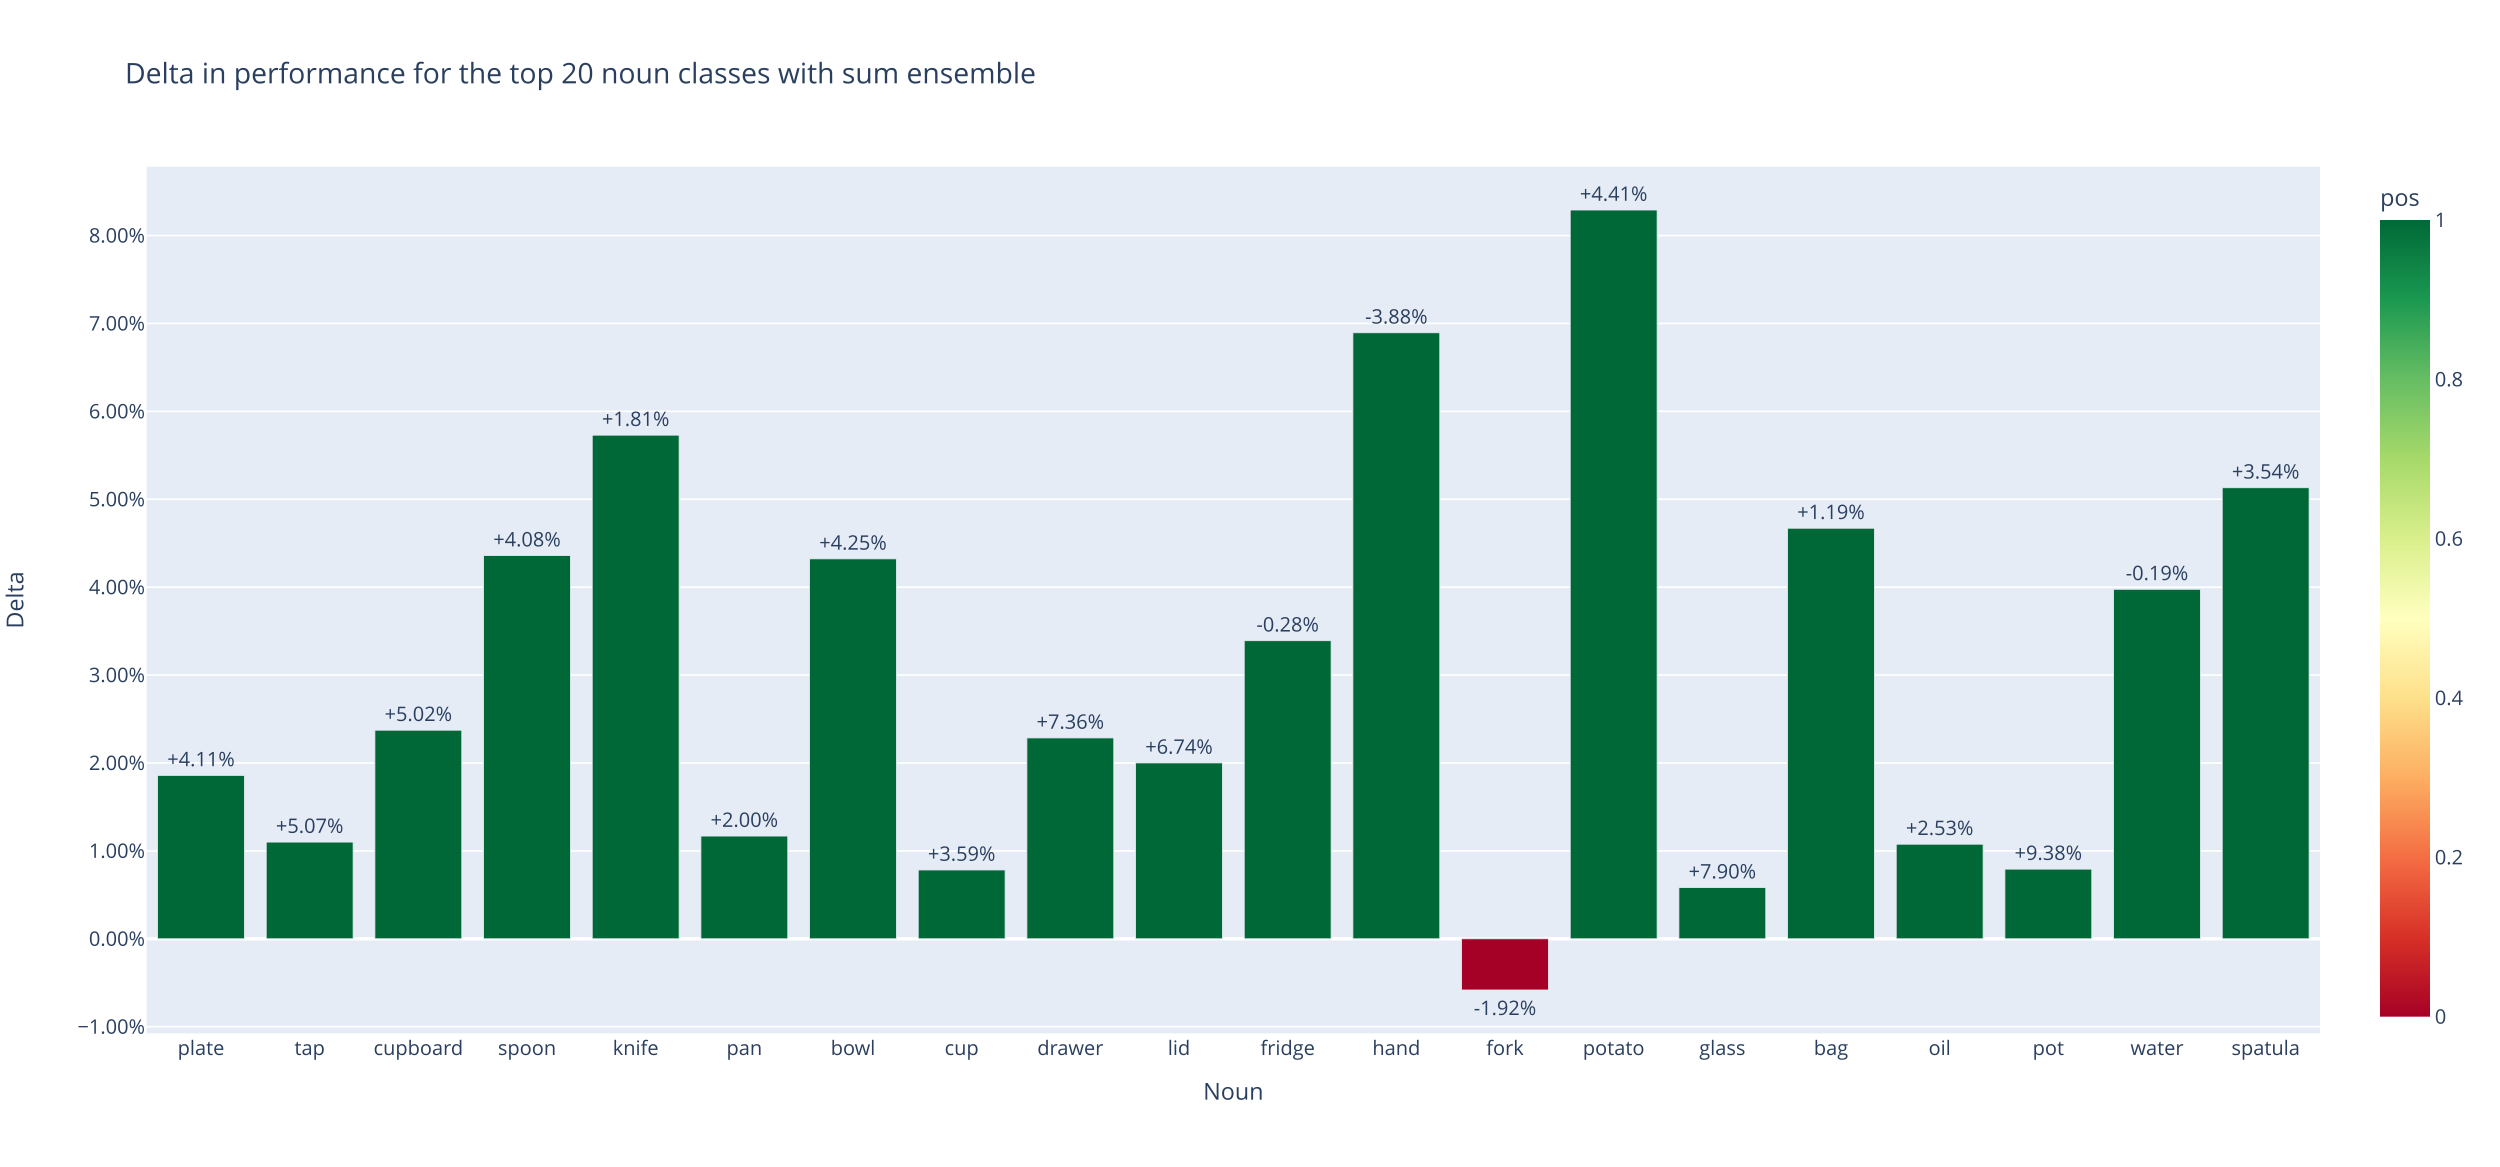
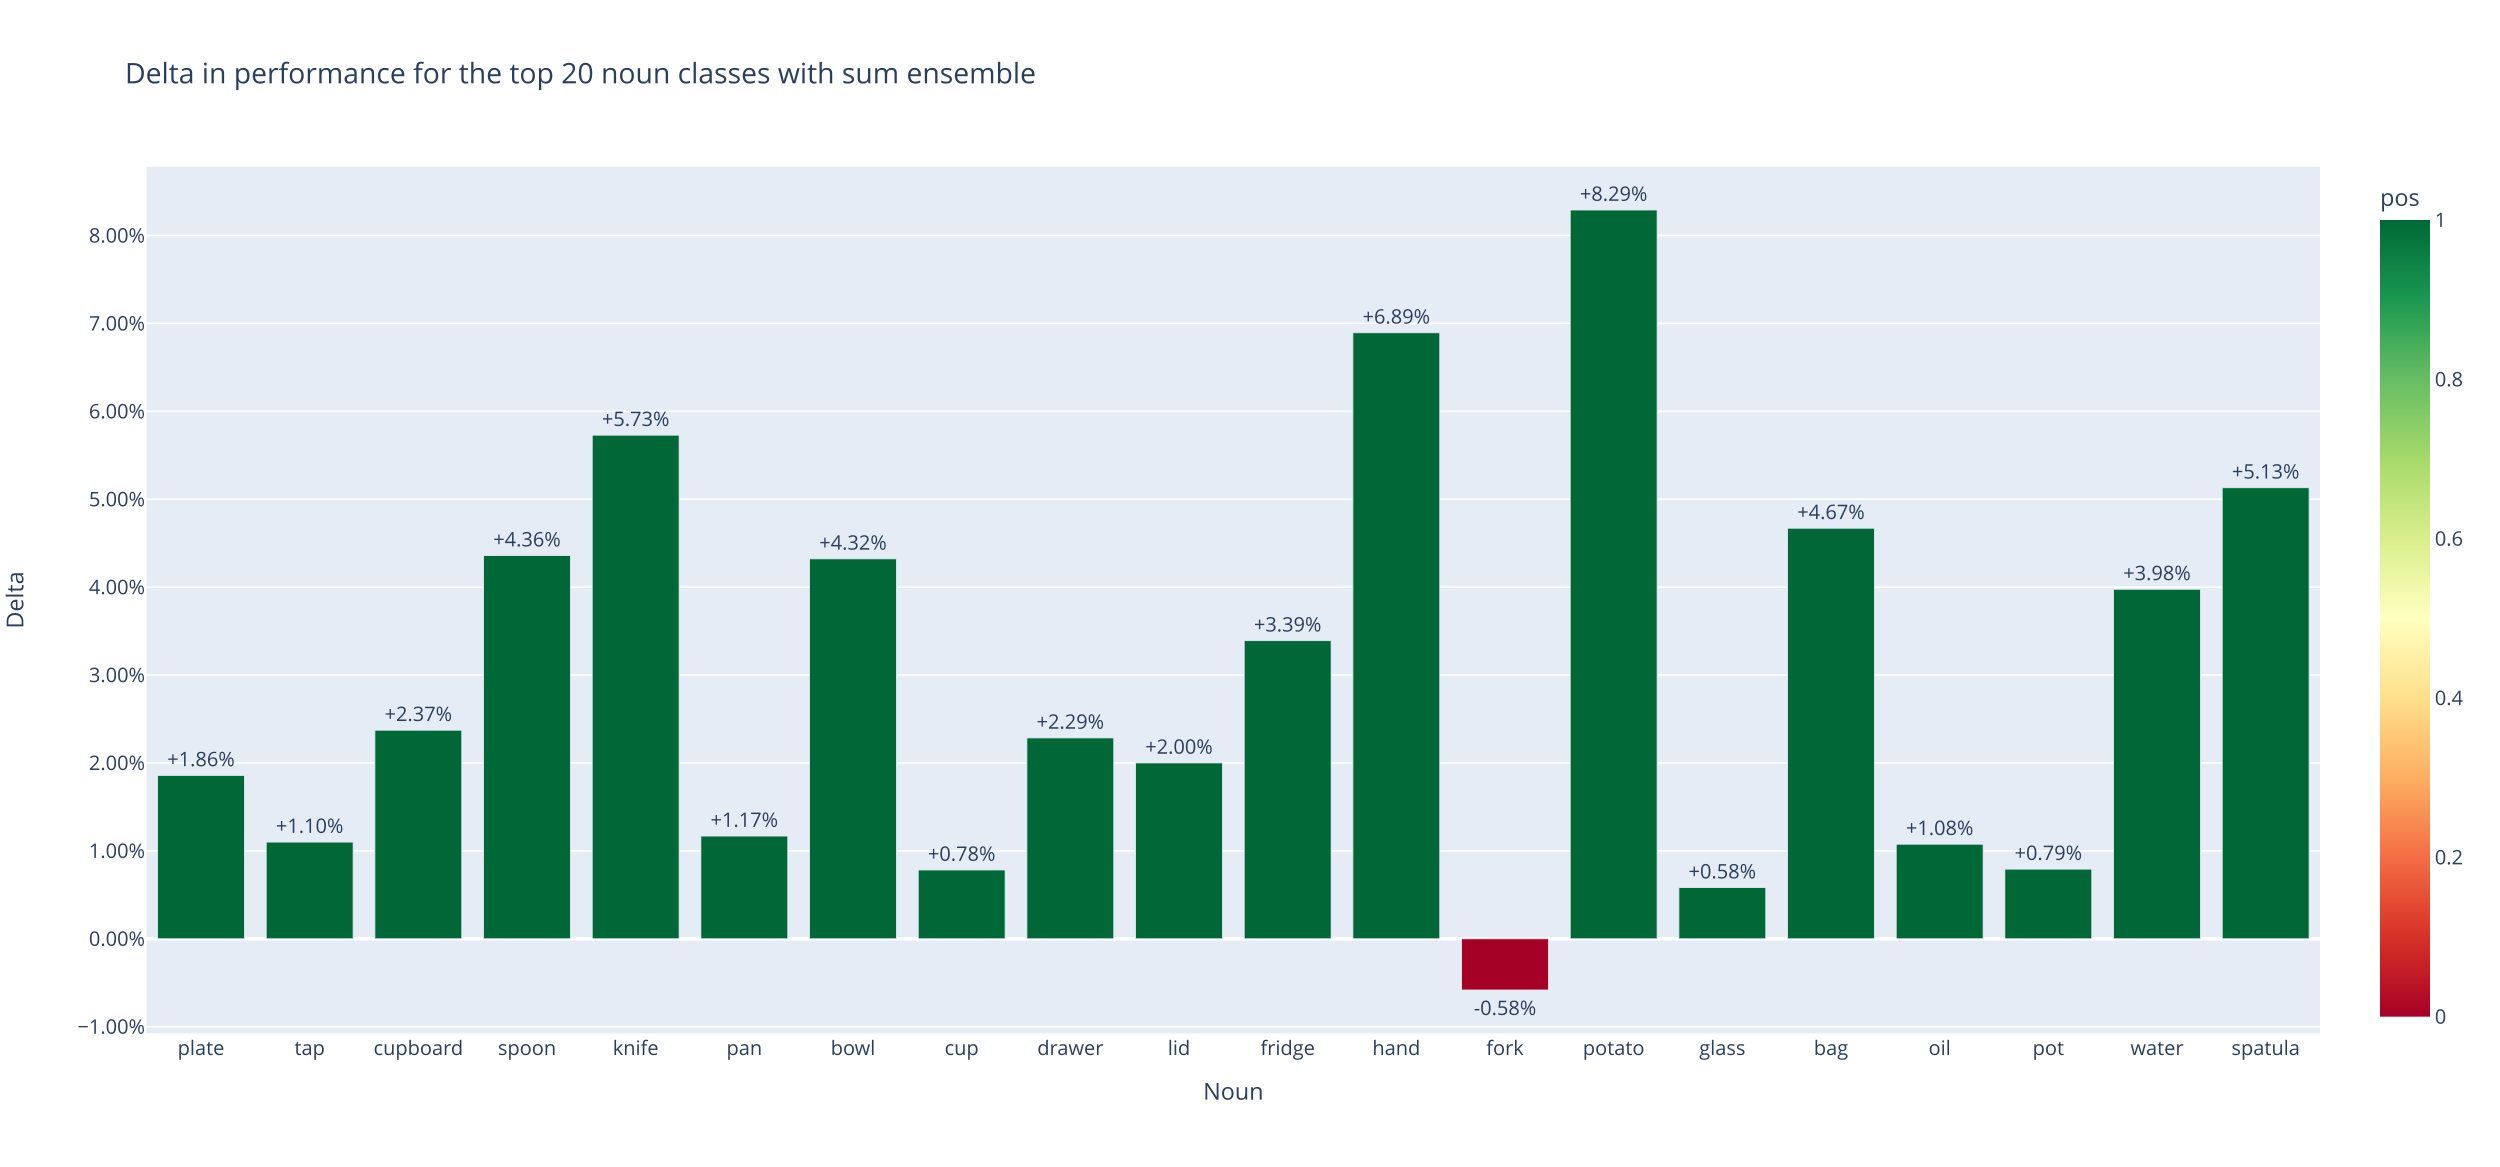
<svg xmlns="http://www.w3.org/2000/svg" class="main-svg" width="1500" height="700" style="" viewBox="0 0 1500 700">
  <rect x="0" y="0" width="1500" height="700" style="fill: rgb(255, 255, 255); fill-opacity: 1;" />
-   <defs id="defs-48d6d2">
+   <defs id="defs-fd57c2">
    <g class="clips">
-       <clipPath id="clip48d6d2xyplot" class="plotclip">
+       <clipPath id="clipfd57c2xyplot" class="plotclip">
        <rect width="1304" height="520" />
      </clipPath>
-       <clipPath class="axesclip" id="clip48d6d2x">
+       <clipPath class="axesclip" id="clipfd57c2x">
        <rect x="88" y="0" width="1304" height="700" />
      </clipPath>
-       <clipPath class="axesclip" id="clip48d6d2y">
+       <clipPath class="axesclip" id="clipfd57c2y">
        <rect x="0" y="100" width="1500" height="520" />
      </clipPath>
-       <clipPath class="axesclip" id="clip48d6d2xy">
+       <clipPath class="axesclip" id="clipfd57c2xy">
        <rect x="88" y="100" width="1304" height="520" />
      </clipPath>
    </g>
    <g class="gradients">
-       <linearGradient x1="0" x2="0" y1="1" y2="0" id="g48d6d2-cbcoloraxis">
+       <linearGradient x1="0" x2="0" y1="1" y2="0" id="gfd57c2-cbcoloraxis">
        <stop offset="0%" stop-color="rgb(165, 0, 38)" stop-opacity="1" />
        <stop offset="10%" stop-color="rgb(215, 48, 39)" stop-opacity="1" />
        <stop offset="20%" stop-color="rgb(244, 109, 67)" stop-opacity="1" />
        <stop offset="30%" stop-color="rgb(253, 174, 97)" stop-opacity="1" />
        <stop offset="40%" stop-color="rgb(254, 224, 139)" stop-opacity="1" />
        <stop offset="50%" stop-color="rgb(255, 255, 191)" stop-opacity="1" />
        <stop offset="60%" stop-color="rgb(217, 239, 139)" stop-opacity="1" />
        <stop offset="70%" stop-color="rgb(166, 217, 106)" stop-opacity="1" />
        <stop offset="80%" stop-color="rgb(102, 189, 99)" stop-opacity="1" />
        <stop offset="90%" stop-color="rgb(26, 152, 80)" stop-opacity="1" />
        <stop offset="100%" stop-color="rgb(0, 104, 55)" stop-opacity="1" />
      </linearGradient>
    </g>
    <g class="patterns" />
  </defs>
  <g class="bglayer">
    <rect class="bg" x="88" y="100" width="1304" height="520" style="fill: rgb(229, 236, 246); fill-opacity: 1; stroke-width: 0;" />
  </g>
  <g class="layer-below">
    <g class="imagelayer" />
    <g class="shapelayer" />
  </g>
  <g class="cartesianlayer">
    <g class="subplot xy">
      <g class="layer-subplot">
        <g class="shapelayer" />
        <g class="imagelayer" />
      </g>
      <g class="minor-gridlayer">
        <g class="x" />
        <g class="y" />
      </g>
      <g class="gridlayer">
        <g class="x" />
        <g class="y">
          <path class="ygrid crisp" transform="translate(0,616.02)" d="M88,0h1304" style="stroke: rgb(255, 255, 255); stroke-opacity: 1; stroke-width: 1px;" />
          <path class="ygrid crisp" transform="translate(0,510.53)" d="M88,0h1304" style="stroke: rgb(255, 255, 255); stroke-opacity: 1; stroke-width: 1px;" />
          <path class="ygrid crisp" transform="translate(0,457.79)" d="M88,0h1304" style="stroke: rgb(255, 255, 255); stroke-opacity: 1; stroke-width: 1px;" />
          <path class="ygrid crisp" transform="translate(0,405.04)" d="M88,0h1304" style="stroke: rgb(255, 255, 255); stroke-opacity: 1; stroke-width: 1px;" />
          <path class="ygrid crisp" transform="translate(0,352.3)" d="M88,0h1304" style="stroke: rgb(255, 255, 255); stroke-opacity: 1; stroke-width: 1px;" />
          <path class="ygrid crisp" transform="translate(0,299.55)" d="M88,0h1304" style="stroke: rgb(255, 255, 255); stroke-opacity: 1; stroke-width: 1px;" />
          <path class="ygrid crisp" transform="translate(0,246.81)" d="M88,0h1304" style="stroke: rgb(255, 255, 255); stroke-opacity: 1; stroke-width: 1px;" />
          <path class="ygrid crisp" transform="translate(0,194.06)" d="M88,0h1304" style="stroke: rgb(255, 255, 255); stroke-opacity: 1; stroke-width: 1px;" />
          <path class="ygrid crisp" transform="translate(0,141.32)" d="M88,0h1304" style="stroke: rgb(255, 255, 255); stroke-opacity: 1; stroke-width: 1px;" />
        </g>
      </g>
      <g class="zerolinelayer">
        <path class="yzl zl crisp" transform="translate(0,563.28)" d="M88,0h1304" style="stroke: rgb(255, 255, 255); stroke-opacity: 1; stroke-width: 2px;" />
      </g>
      <path class="xlines-below" />
      <path class="ylines-below" />
      <g class="overlines-below" />
      <g class="xaxislayer-below" />
      <g class="yaxislayer-below" />
      <g class="overaxes-below" />
-       <g class="plot" transform="translate(88,100)" clip-path="url(#clip48d6d2xyplot)">
+       <g class="plot" transform="translate(88,100)" clip-path="url(#clipfd57c2xyplot)">
        <g class="barlayer mlayer">
          <g class="trace bars" style="opacity: 1;">
            <g class="points">
              <g class="point">
                <path d="M6.52,463.28V365.22H58.68V463.28Z" style="vector-effect: none; opacity: 1; stroke-width: 0.5px; fill: rgb(0, 104, 55); fill-opacity: 1; stroke: rgb(229, 236, 246); stroke-opacity: 1;" />
-                 <text class="bartext bartext-outside" text-anchor="middle" data-notex="1" x="0" y="0" style="font-family: 'Open Sans', verdana, arial, sans-serif; font-size: 12px; fill: rgb(42, 63, 95); fill-opacity: 1; white-space: pre;" transform="translate(32.6,359.72)">+4.11%</text>
+                 <text class="bartext bartext-outside" text-anchor="middle" data-notex="1" x="0" y="0" style="font-family: 'Open Sans', verdana, arial, sans-serif; font-size: 12px; fill: rgb(42, 63, 95); fill-opacity: 1; white-space: pre;" transform="translate(32.6,359.72)">+1.86%</text>
              </g>
              <g class="point">
                <path d="M71.72,463.28V405.24H123.88V463.28Z" style="vector-effect: none; opacity: 1; stroke-width: 0.5px; fill: rgb(0, 104, 55); fill-opacity: 1; stroke: rgb(229, 236, 246); stroke-opacity: 1;" />
-                 <text class="bartext bartext-outside" text-anchor="middle" data-notex="1" x="0" y="0" style="font-family: 'Open Sans', verdana, arial, sans-serif; font-size: 12px; fill: rgb(42, 63, 95); fill-opacity: 1; white-space: pre;" transform="translate(97.8,399.74)">+5.07%</text>
+                 <text class="bartext bartext-outside" text-anchor="middle" data-notex="1" x="0" y="0" style="font-family: 'Open Sans', verdana, arial, sans-serif; font-size: 12px; fill: rgb(42, 63, 95); fill-opacity: 1; white-space: pre;" transform="translate(97.8,399.74)">+1.10%</text>
              </g>
              <g class="point">
                <path d="M136.92,463.28V338.1H189.08V463.28Z" style="vector-effect: none; opacity: 1; stroke-width: 0.5px; fill: rgb(0, 104, 55); fill-opacity: 1; stroke: rgb(229, 236, 246); stroke-opacity: 1;" />
-                 <text class="bartext bartext-outside" text-anchor="middle" data-notex="1" x="0" y="0" style="font-family: 'Open Sans', verdana, arial, sans-serif; font-size: 12px; fill: rgb(42, 63, 95); fill-opacity: 1; white-space: pre;" transform="translate(163,332.6)">+5.02%</text>
+                 <text class="bartext bartext-outside" text-anchor="middle" data-notex="1" x="0" y="0" style="font-family: 'Open Sans', verdana, arial, sans-serif; font-size: 12px; fill: rgb(42, 63, 95); fill-opacity: 1; white-space: pre;" transform="translate(163,332.6)">+2.37%</text>
              </g>
              <g class="point">
                <path d="M202.12,463.28V233.34H254.28V463.28Z" style="vector-effect: none; opacity: 1; stroke-width: 0.5px; fill: rgb(0, 104, 55); fill-opacity: 1; stroke: rgb(229, 236, 246); stroke-opacity: 1;" />
-                 <text class="bartext bartext-outside" text-anchor="middle" data-notex="1" x="0" y="0" style="font-family: 'Open Sans', verdana, arial, sans-serif; font-size: 12px; fill: rgb(42, 63, 95); fill-opacity: 1; white-space: pre;" transform="translate(228.2,227.84)">+4.08%</text>
+                 <text class="bartext bartext-outside" text-anchor="middle" data-notex="1" x="0" y="0" style="font-family: 'Open Sans', verdana, arial, sans-serif; font-size: 12px; fill: rgb(42, 63, 95); fill-opacity: 1; white-space: pre;" transform="translate(228.2,227.84)">+4.36%</text>
              </g>
              <g class="point">
                <path d="M267.32,463.28V161.08H319.48V463.28Z" style="vector-effect: none; opacity: 1; stroke-width: 0.5px; fill: rgb(0, 104, 55); fill-opacity: 1; stroke: rgb(229, 236, 246); stroke-opacity: 1;" />
-                 <text class="bartext bartext-outside" text-anchor="middle" data-notex="1" x="0" y="0" style="font-family: 'Open Sans', verdana, arial, sans-serif; font-size: 12px; fill: rgb(42, 63, 95); fill-opacity: 1; white-space: pre;" transform="translate(293.4,155.58)">+1.81%</text>
+                 <text class="bartext bartext-outside" text-anchor="middle" data-notex="1" x="0" y="0" style="font-family: 'Open Sans', verdana, arial, sans-serif; font-size: 12px; fill: rgb(42, 63, 95); fill-opacity: 1; white-space: pre;" transform="translate(293.4,155.58)">+5.73%</text>
              </g>
              <g class="point">
                <path d="M332.52,463.28V401.62H384.68V463.28Z" style="vector-effect: none; opacity: 1; stroke-width: 0.5px; fill: rgb(0, 104, 55); fill-opacity: 1; stroke: rgb(229, 236, 246); stroke-opacity: 1;" />
-                 <text class="bartext bartext-outside" text-anchor="middle" data-notex="1" x="0" y="0" style="font-family: 'Open Sans', verdana, arial, sans-serif; font-size: 12px; fill: rgb(42, 63, 95); fill-opacity: 1; white-space: pre;" transform="translate(358.6,396.12)">+2.00%</text>
+                 <text class="bartext bartext-outside" text-anchor="middle" data-notex="1" x="0" y="0" style="font-family: 'Open Sans', verdana, arial, sans-serif; font-size: 12px; fill: rgb(42, 63, 95); fill-opacity: 1; white-space: pre;" transform="translate(358.6,396.12)">+1.17%</text>
              </g>
              <g class="point">
                <path d="M397.72,463.28V235.3H449.88V463.28Z" style="vector-effect: none; opacity: 1; stroke-width: 0.5px; fill: rgb(0, 104, 55); fill-opacity: 1; stroke: rgb(229, 236, 246); stroke-opacity: 1;" />
-                 <text class="bartext bartext-outside" text-anchor="middle" data-notex="1" x="0" y="0" style="font-family: 'Open Sans', verdana, arial, sans-serif; font-size: 12px; fill: rgb(42, 63, 95); fill-opacity: 1; white-space: pre;" transform="translate(423.8,229.8)">+4.25%</text>
+                 <text class="bartext bartext-outside" text-anchor="middle" data-notex="1" x="0" y="0" style="font-family: 'Open Sans', verdana, arial, sans-serif; font-size: 12px; fill: rgb(42, 63, 95); fill-opacity: 1; white-space: pre;" transform="translate(423.8,229.8)">+4.32%</text>
              </g>
              <g class="point">
                <path d="M462.92,463.28V421.97H515.08V463.28Z" style="vector-effect: none; opacity: 1; stroke-width: 0.5px; fill: rgb(0, 104, 55); fill-opacity: 1; stroke: rgb(229, 236, 246); stroke-opacity: 1;" />
-                 <text class="bartext bartext-outside" text-anchor="middle" data-notex="1" x="0" y="0" style="font-family: 'Open Sans', verdana, arial, sans-serif; font-size: 12px; fill: rgb(42, 63, 95); fill-opacity: 1; white-space: pre;" transform="translate(489,416.47)">+3.59%</text>
+                 <text class="bartext bartext-outside" text-anchor="middle" data-notex="1" x="0" y="0" style="font-family: 'Open Sans', verdana, arial, sans-serif; font-size: 12px; fill: rgb(42, 63, 95); fill-opacity: 1; white-space: pre;" transform="translate(489,416.47)">+0.78%</text>
              </g>
              <g class="point">
                <path d="M528.12,463.28V342.74H580.28V463.28Z" style="vector-effect: none; opacity: 1; stroke-width: 0.5px; fill: rgb(0, 104, 55); fill-opacity: 1; stroke: rgb(229, 236, 246); stroke-opacity: 1;" />
-                 <text class="bartext bartext-outside" text-anchor="middle" data-notex="1" x="0" y="0" style="font-family: 'Open Sans', verdana, arial, sans-serif; font-size: 12px; fill: rgb(42, 63, 95); fill-opacity: 1; white-space: pre;" transform="translate(554.2,337.24)">+7.36%</text>
+                 <text class="bartext bartext-outside" text-anchor="middle" data-notex="1" x="0" y="0" style="font-family: 'Open Sans', verdana, arial, sans-serif; font-size: 12px; fill: rgb(42, 63, 95); fill-opacity: 1; white-space: pre;" transform="translate(554.2,337.24)">+2.29%</text>
              </g>
              <g class="point">
                <path d="M593.32,463.28V357.74H645.48V463.28Z" style="vector-effect: none; opacity: 1; stroke-width: 0.5px; fill: rgb(0, 104, 55); fill-opacity: 1; stroke: rgb(229, 236, 246); stroke-opacity: 1;" />
-                 <text class="bartext bartext-outside" text-anchor="middle" data-notex="1" x="0" y="0" style="font-family: 'Open Sans', verdana, arial, sans-serif; font-size: 12px; fill: rgb(42, 63, 95); fill-opacity: 1; white-space: pre;" transform="translate(619.4,352.24)">+6.74%</text>
+                 <text class="bartext bartext-outside" text-anchor="middle" data-notex="1" x="0" y="0" style="font-family: 'Open Sans', verdana, arial, sans-serif; font-size: 12px; fill: rgb(42, 63, 95); fill-opacity: 1; white-space: pre;" transform="translate(619.4,352.24)">+2.00%</text>
              </g>
              <g class="point">
                <path d="M658.52,463.28V284.4H710.68V463.28Z" style="vector-effect: none; opacity: 1; stroke-width: 0.5px; fill: rgb(0, 104, 55); fill-opacity: 1; stroke: rgb(229, 236, 246); stroke-opacity: 1;" />
-                 <text class="bartext bartext-outside" text-anchor="middle" data-notex="1" x="0" y="0" style="font-family: 'Open Sans', verdana, arial, sans-serif; font-size: 12px; fill: rgb(42, 63, 95); fill-opacity: 1; white-space: pre;" transform="translate(684.6,278.9)">-0.28%</text>
+                 <text class="bartext bartext-outside" text-anchor="middle" data-notex="1" x="0" y="0" style="font-family: 'Open Sans', verdana, arial, sans-serif; font-size: 12px; fill: rgb(42, 63, 95); fill-opacity: 1; white-space: pre;" transform="translate(684.6,278.9)">+3.39%</text>
              </g>
              <g class="point">
                <path d="M723.72,463.28V99.65H775.88V463.28Z" style="vector-effect: none; opacity: 1; stroke-width: 0.5px; fill: rgb(0, 104, 55); fill-opacity: 1; stroke: rgb(229, 236, 246); stroke-opacity: 1;" />
-                 <text class="bartext bartext-outside" text-anchor="middle" data-notex="1" x="0" y="0" style="font-family: 'Open Sans', verdana, arial, sans-serif; font-size: 12px; fill: rgb(42, 63, 95); fill-opacity: 1; white-space: pre;" transform="translate(749.8,94.15)">-3.88%</text>
+                 <text class="bartext bartext-outside" text-anchor="middle" data-notex="1" x="0" y="0" style="font-family: 'Open Sans', verdana, arial, sans-serif; font-size: 12px; fill: rgb(42, 63, 95); fill-opacity: 1; white-space: pre;" transform="translate(749.8,94.15)">+6.89%</text>
              </g>
              <g class="point">
                <path d="M788.92,463.28V494H841.08V463.28Z" style="vector-effect: none; opacity: 1; stroke-width: 0.5px; fill: rgb(165, 0, 38); fill-opacity: 1; stroke: rgb(229, 236, 246); stroke-opacity: 1;" />
-                 <text class="bartext bartext-outside" text-anchor="middle" data-notex="1" x="0" y="0" style="font-family: 'Open Sans', verdana, arial, sans-serif; font-size: 12px; fill: rgb(42, 63, 95); fill-opacity: 1; white-space: pre;" transform="translate(815,509)">-1.92%</text>
+                 <text class="bartext bartext-outside" text-anchor="middle" data-notex="1" x="0" y="0" style="font-family: 'Open Sans', verdana, arial, sans-serif; font-size: 12px; fill: rgb(42, 63, 95); fill-opacity: 1; white-space: pre;" transform="translate(815,509)">-0.58%</text>
              </g>
              <g class="point">
                <path d="M854.12,463.28V26H906.28V463.28Z" style="vector-effect: none; opacity: 1; stroke-width: 0.5px; fill: rgb(0, 104, 55); fill-opacity: 1; stroke: rgb(229, 236, 246); stroke-opacity: 1;" />
-                 <text class="bartext bartext-outside" text-anchor="middle" data-notex="1" x="0" y="0" style="font-family: 'Open Sans', verdana, arial, sans-serif; font-size: 12px; fill: rgb(42, 63, 95); fill-opacity: 1; white-space: pre;" transform="translate(880.2,20.5)">+4.41%</text>
+                 <text class="bartext bartext-outside" text-anchor="middle" data-notex="1" x="0" y="0" style="font-family: 'Open Sans', verdana, arial, sans-serif; font-size: 12px; fill: rgb(42, 63, 95); fill-opacity: 1; white-space: pre;" transform="translate(880.2,20.5)">+8.29%</text>
              </g>
              <g class="point">
                <path d="M919.32,463.28V432.55H971.48V463.28Z" style="vector-effect: none; opacity: 1; stroke-width: 0.5px; fill: rgb(0, 104, 55); fill-opacity: 1; stroke: rgb(229, 236, 246); stroke-opacity: 1;" />
-                 <text class="bartext bartext-outside" text-anchor="middle" data-notex="1" x="0" y="0" style="font-family: 'Open Sans', verdana, arial, sans-serif; font-size: 12px; fill: rgb(42, 63, 95); fill-opacity: 1; white-space: pre;" transform="translate(945.4,427.05)">+7.90%</text>
+                 <text class="bartext bartext-outside" text-anchor="middle" data-notex="1" x="0" y="0" style="font-family: 'Open Sans', verdana, arial, sans-serif; font-size: 12px; fill: rgb(42, 63, 95); fill-opacity: 1; white-space: pre;" transform="translate(945.4,427.05)">+0.58%</text>
              </g>
              <g class="point">
                <path d="M984.52,463.28V216.92H1036.68V463.28Z" style="vector-effect: none; opacity: 1; stroke-width: 0.5px; fill: rgb(0, 104, 55); fill-opacity: 1; stroke: rgb(229, 236, 246); stroke-opacity: 1;" />
-                 <text class="bartext bartext-outside" text-anchor="middle" data-notex="1" x="0" y="0" style="font-family: 'Open Sans', verdana, arial, sans-serif; font-size: 12px; fill: rgb(42, 63, 95); fill-opacity: 1; white-space: pre;" transform="translate(1010.6,211.42)">+1.19%</text>
+                 <text class="bartext bartext-outside" text-anchor="middle" data-notex="1" x="0" y="0" style="font-family: 'Open Sans', verdana, arial, sans-serif; font-size: 12px; fill: rgb(42, 63, 95); fill-opacity: 1; white-space: pre;" transform="translate(1010.6,211.42)">+4.67%</text>
              </g>
              <g class="point">
                <path d="M1049.72,463.28V406.5H1101.88V463.28Z" style="vector-effect: none; opacity: 1; stroke-width: 0.5px; fill: rgb(0, 104, 55); fill-opacity: 1; stroke: rgb(229, 236, 246); stroke-opacity: 1;" />
-                 <text class="bartext bartext-outside" text-anchor="middle" data-notex="1" x="0" y="0" style="font-family: 'Open Sans', verdana, arial, sans-serif; font-size: 12px; fill: rgb(42, 63, 95); fill-opacity: 1; white-space: pre;" transform="translate(1075.8,401)">+2.53%</text>
+                 <text class="bartext bartext-outside" text-anchor="middle" data-notex="1" x="0" y="0" style="font-family: 'Open Sans', verdana, arial, sans-serif; font-size: 12px; fill: rgb(42, 63, 95); fill-opacity: 1; white-space: pre;" transform="translate(1075.8,401)">+1.08%</text>
              </g>
              <g class="point">
                <path d="M1114.92,463.28V421.46H1167.08V463.28Z" style="vector-effect: none; opacity: 1; stroke-width: 0.5px; fill: rgb(0, 104, 55); fill-opacity: 1; stroke: rgb(229, 236, 246); stroke-opacity: 1;" />
-                 <text class="bartext bartext-outside" text-anchor="middle" data-notex="1" x="0" y="0" style="font-family: 'Open Sans', verdana, arial, sans-serif; font-size: 12px; fill: rgb(42, 63, 95); fill-opacity: 1; white-space: pre;" transform="translate(1141,415.96)">+9.38%</text>
+                 <text class="bartext bartext-outside" text-anchor="middle" data-notex="1" x="0" y="0" style="font-family: 'Open Sans', verdana, arial, sans-serif; font-size: 12px; fill: rgb(42, 63, 95); fill-opacity: 1; white-space: pre;" transform="translate(1141,415.96)">+0.79%</text>
              </g>
              <g class="point">
                <path d="M1180.12,463.28V253.56H1232.28V463.28Z" style="vector-effect: none; opacity: 1; stroke-width: 0.5px; fill: rgb(0, 104, 55); fill-opacity: 1; stroke: rgb(229, 236, 246); stroke-opacity: 1;" />
-                 <text class="bartext bartext-outside" text-anchor="middle" data-notex="1" x="0" y="0" style="font-family: 'Open Sans', verdana, arial, sans-serif; font-size: 12px; fill: rgb(42, 63, 95); fill-opacity: 1; white-space: pre;" transform="translate(1206.2,248.06)">-0.19%</text>
+                 <text class="bartext bartext-outside" text-anchor="middle" data-notex="1" x="0" y="0" style="font-family: 'Open Sans', verdana, arial, sans-serif; font-size: 12px; fill: rgb(42, 63, 95); fill-opacity: 1; white-space: pre;" transform="translate(1206.2,248.06)">+3.98%</text>
              </g>
              <g class="point">
                <path d="M1245.32,463.28V192.63H1297.48V463.28Z" style="vector-effect: none; opacity: 1; stroke-width: 0.5px; fill: rgb(0, 104, 55); fill-opacity: 1; stroke: rgb(229, 236, 246); stroke-opacity: 1;" />
-                 <text class="bartext bartext-outside" text-anchor="middle" data-notex="1" x="0" y="0" style="font-family: 'Open Sans', verdana, arial, sans-serif; font-size: 12px; fill: rgb(42, 63, 95); fill-opacity: 1; white-space: pre;" transform="translate(1271.4,187.13)">+3.54%</text>
+                 <text class="bartext bartext-outside" text-anchor="middle" data-notex="1" x="0" y="0" style="font-family: 'Open Sans', verdana, arial, sans-serif; font-size: 12px; fill: rgb(42, 63, 95); fill-opacity: 1; white-space: pre;" transform="translate(1271.4,187.13)">+5.13%</text>
              </g>
            </g>
          </g>
        </g>
      </g>
      <g class="overplot" />
      <path class="xlines-above crisp" d="M0,0" style="fill: none;" />
      <path class="ylines-above crisp" d="M0,0" style="fill: none;" />
      <g class="overlines-above" />
      <g class="xaxislayer-above">
        <g class="xtick">
          <text text-anchor="middle" x="0" y="633" transform="translate(120.6,0)" style="font-family: 'Open Sans', verdana, arial, sans-serif; font-size: 12px; fill: rgb(42, 63, 95); fill-opacity: 1; white-space: pre; opacity: 1;">plate</text>
        </g>
        <g class="xtick">
          <text text-anchor="middle" x="0" y="633" transform="translate(185.8,0)" style="font-family: 'Open Sans', verdana, arial, sans-serif; font-size: 12px; fill: rgb(42, 63, 95); fill-opacity: 1; white-space: pre; opacity: 1;">tap</text>
        </g>
        <g class="xtick">
          <text text-anchor="middle" x="0" y="633" transform="translate(251,0)" style="font-family: 'Open Sans', verdana, arial, sans-serif; font-size: 12px; fill: rgb(42, 63, 95); fill-opacity: 1; white-space: pre; opacity: 1;">cupboard</text>
        </g>
        <g class="xtick">
          <text text-anchor="middle" x="0" y="633" transform="translate(316.2,0)" style="font-family: 'Open Sans', verdana, arial, sans-serif; font-size: 12px; fill: rgb(42, 63, 95); fill-opacity: 1; white-space: pre; opacity: 1;">spoon</text>
        </g>
        <g class="xtick">
          <text text-anchor="middle" x="0" y="633" transform="translate(381.4,0)" style="font-family: 'Open Sans', verdana, arial, sans-serif; font-size: 12px; fill: rgb(42, 63, 95); fill-opacity: 1; white-space: pre; opacity: 1;">knife</text>
        </g>
        <g class="xtick">
          <text text-anchor="middle" x="0" y="633" transform="translate(446.6,0)" style="font-family: 'Open Sans', verdana, arial, sans-serif; font-size: 12px; fill: rgb(42, 63, 95); fill-opacity: 1; white-space: pre; opacity: 1;">pan</text>
        </g>
        <g class="xtick">
          <text text-anchor="middle" x="0" y="633" transform="translate(511.8,0)" style="font-family: 'Open Sans', verdana, arial, sans-serif; font-size: 12px; fill: rgb(42, 63, 95); fill-opacity: 1; white-space: pre; opacity: 1;">bowl</text>
        </g>
        <g class="xtick">
          <text text-anchor="middle" x="0" y="633" transform="translate(577,0)" style="font-family: 'Open Sans', verdana, arial, sans-serif; font-size: 12px; fill: rgb(42, 63, 95); fill-opacity: 1; white-space: pre; opacity: 1;">cup</text>
        </g>
        <g class="xtick">
          <text text-anchor="middle" x="0" y="633" transform="translate(642.2,0)" style="font-family: 'Open Sans', verdana, arial, sans-serif; font-size: 12px; fill: rgb(42, 63, 95); fill-opacity: 1; white-space: pre; opacity: 1;">drawer</text>
        </g>
        <g class="xtick">
          <text text-anchor="middle" x="0" y="633" transform="translate(707.4,0)" style="font-family: 'Open Sans', verdana, arial, sans-serif; font-size: 12px; fill: rgb(42, 63, 95); fill-opacity: 1; white-space: pre; opacity: 1;">lid</text>
        </g>
        <g class="xtick">
          <text text-anchor="middle" x="0" y="633" transform="translate(772.6,0)" style="font-family: 'Open Sans', verdana, arial, sans-serif; font-size: 12px; fill: rgb(42, 63, 95); fill-opacity: 1; white-space: pre; opacity: 1;">fridge</text>
        </g>
        <g class="xtick">
          <text text-anchor="middle" x="0" y="633" transform="translate(837.8,0)" style="font-family: 'Open Sans', verdana, arial, sans-serif; font-size: 12px; fill: rgb(42, 63, 95); fill-opacity: 1; white-space: pre; opacity: 1;">hand</text>
        </g>
        <g class="xtick">
          <text text-anchor="middle" x="0" y="633" transform="translate(903,0)" style="font-family: 'Open Sans', verdana, arial, sans-serif; font-size: 12px; fill: rgb(42, 63, 95); fill-opacity: 1; white-space: pre; opacity: 1;">fork</text>
        </g>
        <g class="xtick">
          <text text-anchor="middle" x="0" y="633" transform="translate(968.2,0)" style="font-family: 'Open Sans', verdana, arial, sans-serif; font-size: 12px; fill: rgb(42, 63, 95); fill-opacity: 1; white-space: pre; opacity: 1;">potato</text>
        </g>
        <g class="xtick">
          <text text-anchor="middle" x="0" y="633" transform="translate(1033.4,0)" style="font-family: 'Open Sans', verdana, arial, sans-serif; font-size: 12px; fill: rgb(42, 63, 95); fill-opacity: 1; white-space: pre; opacity: 1;">glass</text>
        </g>
        <g class="xtick">
          <text text-anchor="middle" x="0" y="633" transform="translate(1098.6,0)" style="font-family: 'Open Sans', verdana, arial, sans-serif; font-size: 12px; fill: rgb(42, 63, 95); fill-opacity: 1; white-space: pre; opacity: 1;">bag</text>
        </g>
        <g class="xtick">
          <text text-anchor="middle" x="0" y="633" transform="translate(1163.8,0)" style="font-family: 'Open Sans', verdana, arial, sans-serif; font-size: 12px; fill: rgb(42, 63, 95); fill-opacity: 1; white-space: pre; opacity: 1;">oil</text>
        </g>
        <g class="xtick">
          <text text-anchor="middle" x="0" y="633" transform="translate(1229,0)" style="font-family: 'Open Sans', verdana, arial, sans-serif; font-size: 12px; fill: rgb(42, 63, 95); fill-opacity: 1; white-space: pre; opacity: 1;">pot</text>
        </g>
        <g class="xtick">
          <text text-anchor="middle" x="0" y="633" transform="translate(1294.2,0)" style="font-family: 'Open Sans', verdana, arial, sans-serif; font-size: 12px; fill: rgb(42, 63, 95); fill-opacity: 1; white-space: pre; opacity: 1;">water</text>
        </g>
        <g class="xtick">
          <text text-anchor="middle" x="0" y="633" transform="translate(1359.4,0)" style="font-family: 'Open Sans', verdana, arial, sans-serif; font-size: 12px; fill: rgb(42, 63, 95); fill-opacity: 1; white-space: pre; opacity: 1;">spatula</text>
        </g>
      </g>
      <g class="yaxislayer-above">
        <g class="ytick">
          <text text-anchor="end" x="87" y="4.2" transform="translate(0,616.02)" style="font-family: 'Open Sans', verdana, arial, sans-serif; font-size: 12px; fill: rgb(42, 63, 95); fill-opacity: 1; white-space: pre; opacity: 1;">−1.00%</text>
        </g>
        <g class="ytick">
          <text text-anchor="end" x="87" y="4.2" style="font-family: 'Open Sans', verdana, arial, sans-serif; font-size: 12px; fill: rgb(42, 63, 95); fill-opacity: 1; white-space: pre; opacity: 1;" transform="translate(0,563.28)">0.00%</text>
        </g>
        <g class="ytick">
          <text text-anchor="end" x="87" y="4.2" style="font-family: 'Open Sans', verdana, arial, sans-serif; font-size: 12px; fill: rgb(42, 63, 95); fill-opacity: 1; white-space: pre; opacity: 1;" transform="translate(0,510.53)">1.00%</text>
        </g>
        <g class="ytick">
          <text text-anchor="end" x="87" y="4.2" style="font-family: 'Open Sans', verdana, arial, sans-serif; font-size: 12px; fill: rgb(42, 63, 95); fill-opacity: 1; white-space: pre; opacity: 1;" transform="translate(0,457.79)">2.00%</text>
        </g>
        <g class="ytick">
          <text text-anchor="end" x="87" y="4.2" style="font-family: 'Open Sans', verdana, arial, sans-serif; font-size: 12px; fill: rgb(42, 63, 95); fill-opacity: 1; white-space: pre; opacity: 1;" transform="translate(0,405.04)">3.00%</text>
        </g>
        <g class="ytick">
          <text text-anchor="end" x="87" y="4.2" style="font-family: 'Open Sans', verdana, arial, sans-serif; font-size: 12px; fill: rgb(42, 63, 95); fill-opacity: 1; white-space: pre; opacity: 1;" transform="translate(0,352.3)">4.00%</text>
        </g>
        <g class="ytick">
          <text text-anchor="end" x="87" y="4.2" style="font-family: 'Open Sans', verdana, arial, sans-serif; font-size: 12px; fill: rgb(42, 63, 95); fill-opacity: 1; white-space: pre; opacity: 1;" transform="translate(0,299.55)">5.00%</text>
        </g>
        <g class="ytick">
          <text text-anchor="end" x="87" y="4.2" style="font-family: 'Open Sans', verdana, arial, sans-serif; font-size: 12px; fill: rgb(42, 63, 95); fill-opacity: 1; white-space: pre; opacity: 1;" transform="translate(0,246.81)">6.00%</text>
        </g>
        <g class="ytick">
          <text text-anchor="end" x="87" y="4.2" style="font-family: 'Open Sans', verdana, arial, sans-serif; font-size: 12px; fill: rgb(42, 63, 95); fill-opacity: 1; white-space: pre; opacity: 1;" transform="translate(0,194.06)">7.00%</text>
        </g>
        <g class="ytick">
          <text text-anchor="end" x="87" y="4.2" style="font-family: 'Open Sans', verdana, arial, sans-serif; font-size: 12px; fill: rgb(42, 63, 95); fill-opacity: 1; white-space: pre; opacity: 1;" transform="translate(0,141.32)">8.00%</text>
        </g>
      </g>
      <g class="overaxes-above" />
    </g>
  </g>
  <g class="polarlayer" />
  <g class="smithlayer" />
  <g class="ternarylayer" />
  <g class="geolayer" />
  <g class="funnelarealayer" />
  <g class="pielayer" />
  <g class="iciclelayer" />
  <g class="treemaplayer" />
  <g class="sunburstlayer" />
  <g class="glimages" />
-   <defs id="topdefs-48d6d2">
+   <defs id="topdefs-fd57c2">
    <g class="clips" />
  </defs>
  <g class="layer-above">
    <g class="imagelayer" />
    <g class="shapelayer" />
  </g>
  <g class="infolayer">
    <g class="cbcoloraxis colorbar" transform="translate(88,100)">
      <rect class="cbbg" x="1330" y="0" width="69.641" height="520" style="fill: rgb(0, 0, 0); fill-opacity: 0; stroke: rgb(68, 68, 68); stroke-opacity: 1; stroke-width: 0;" />
      <g class="cbfills" transform="translate(0,32)">
-         <rect class="cbfill gradient_filled" style="fill: url('#g48d6d2-cbcoloraxis');" x="1340" y="0" width="30" height="478" />
+         <rect class="cbfill gradient_filled" style="fill: url('#gfd57c2-cbcoloraxis');" x="1340" y="0" width="30" height="478" />
      </g>
      <g class="cblines" transform="translate(0,32)" />
      <g class="cbaxis crisp" transform="translate(0,-100)">
        <g class="ycbcoloraxistick">
          <text text-anchor="start" x="1372.9" y="4.2" transform="translate(0,610)" style="font-family: 'Open Sans', verdana, arial, sans-serif; font-size: 12px; fill: rgb(42, 63, 95); fill-opacity: 1; white-space: pre; opacity: 1;">0</text>
        </g>
        <g class="ycbcoloraxistick">
          <text text-anchor="start" x="1372.9" y="4.2" style="font-family: 'Open Sans', verdana, arial, sans-serif; font-size: 12px; fill: rgb(42, 63, 95); fill-opacity: 1; white-space: pre; opacity: 1;" transform="translate(0,514.4)">0.2</text>
        </g>
        <g class="ycbcoloraxistick">
          <text text-anchor="start" x="1372.9" y="4.2" style="font-family: 'Open Sans', verdana, arial, sans-serif; font-size: 12px; fill: rgb(42, 63, 95); fill-opacity: 1; white-space: pre; opacity: 1;" transform="translate(0,418.8)">0.4</text>
        </g>
        <g class="ycbcoloraxistick">
          <text text-anchor="start" x="1372.9" y="4.2" style="font-family: 'Open Sans', verdana, arial, sans-serif; font-size: 12px; fill: rgb(42, 63, 95); fill-opacity: 1; white-space: pre; opacity: 1;" transform="translate(0,323.2)">0.6</text>
        </g>
        <g class="ycbcoloraxistick">
          <text text-anchor="start" x="1372.9" y="4.2" style="font-family: 'Open Sans', verdana, arial, sans-serif; font-size: 12px; fill: rgb(42, 63, 95); fill-opacity: 1; white-space: pre; opacity: 1;" transform="translate(0,227.6)">0.8</text>
        </g>
        <g class="ycbcoloraxistick">
          <text text-anchor="start" x="1372.9" y="4.2" style="font-family: 'Open Sans', verdana, arial, sans-serif; font-size: 12px; fill: rgb(42, 63, 95); fill-opacity: 1; white-space: pre; opacity: 1;" transform="translate(0,132)">1</text>
        </g>
      </g>
      <g class="cbtitleunshift" transform="translate(-88,-100)">
        <g class="cbtitle" transform="">
          <text class="ycbcoloraxistitle" x="1428.08" y="123.5" text-anchor="start" style="font-family: 'Open Sans', verdana, arial, sans-serif; font-size: 14px; fill: rgb(42, 63, 95); opacity: 1; font-weight: normal; white-space: pre;">pos</text>
        </g>
      </g>
      <rect class="cboutline" x="1340" y="32" width="30" height="478" style="stroke: rgb(68, 68, 68); stroke-opacity: 1; fill: none; stroke-width: 0;" />
    </g>
    <g class="g-gtitle">
      <text class="gtitle" x="75" y="50" text-anchor="start" dy="0em" style="font-family: 'Open Sans', verdana, arial, sans-serif; font-size: 17px; fill: rgb(42, 63, 95); opacity: 1; font-weight: normal; white-space: pre;">Delta in performance for the top 20 noun classes with sum ensemble</text>
    </g>
    <g class="g-xtitle">
      <text class="xtitle" x="740" y="659.8" text-anchor="middle" style="font-family: 'Open Sans', verdana, arial, sans-serif; font-size: 14px; fill: rgb(42, 63, 95); opacity: 1; font-weight: normal; white-space: pre;">Noun</text>
    </g>
    <g class="g-ytitle" transform="translate(1.299805,0)">
      <text class="ytitle" transform="rotate(-90,12.7,360)" x="12.7" y="360" text-anchor="middle" style="font-family: 'Open Sans', verdana, arial, sans-serif; font-size: 14px; fill: rgb(42, 63, 95); opacity: 1; font-weight: normal; white-space: pre;">Delta</text>
    </g>
  </g>
</svg>
